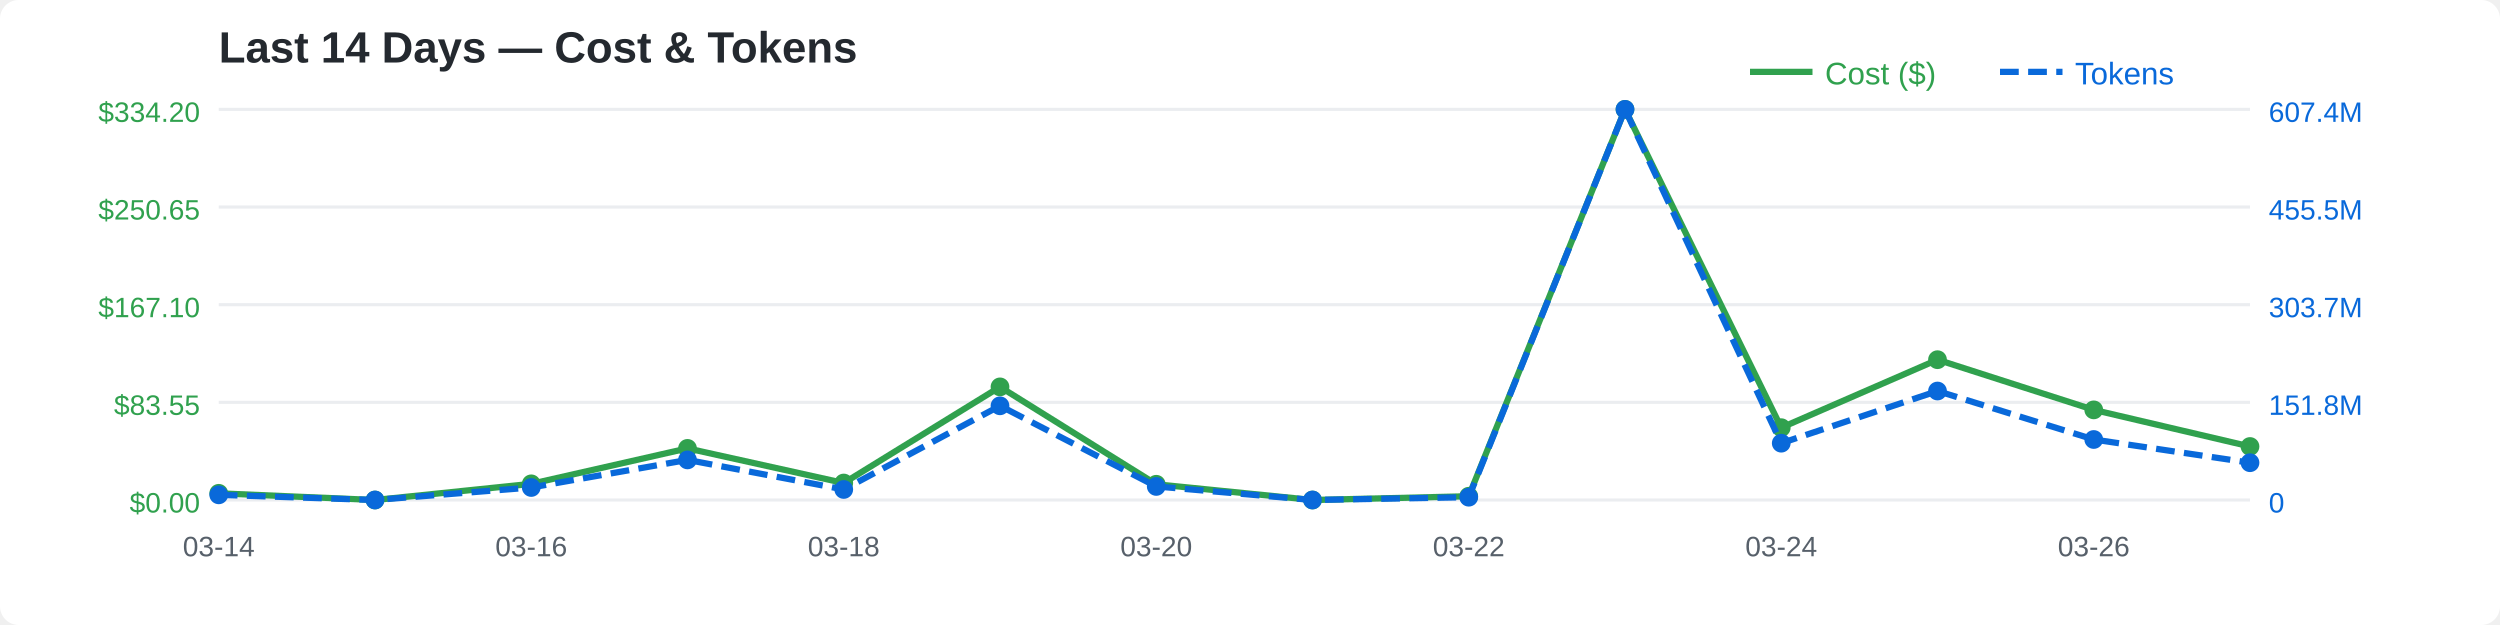
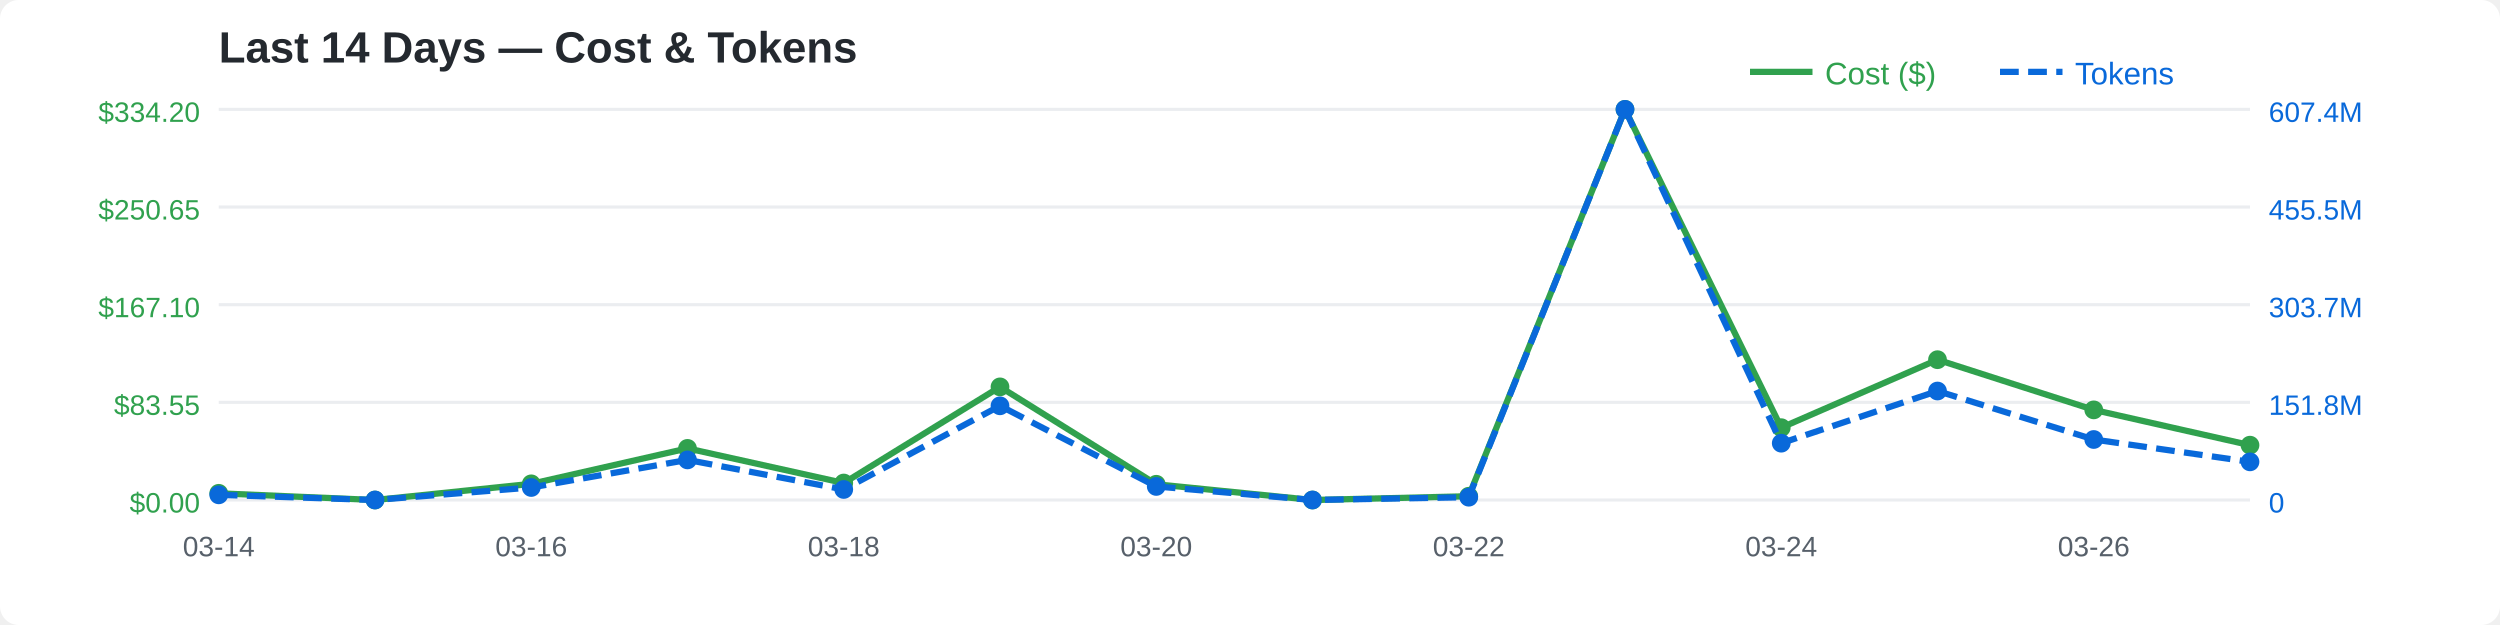
<svg xmlns="http://www.w3.org/2000/svg" width="800" height="200" viewBox="0 0 800 200">
  <rect width="800" height="200" fill="#ffffff" rx="6" />
  <text x="70" y="20" font-family="Arial, sans-serif" font-size="14" fill="#24292f" font-weight="bold">Last 14 Days — Cost &amp; Tokens</text>
  <line x1="70" y1="35.0" x2="720" y2="35.0" stroke="#ebedf0" stroke-width="1" />
  <line x1="70" y1="66.25" x2="720" y2="66.25" stroke="#ebedf0" stroke-width="1" />
  <line x1="70" y1="97.5" x2="720" y2="97.5" stroke="#ebedf0" stroke-width="1" />
  <line x1="70" y1="128.75" x2="720" y2="128.75" stroke="#ebedf0" stroke-width="1" />
  <line x1="70" y1="160.0" x2="720" y2="160.0" stroke="#ebedf0" stroke-width="1" />
  <text x="70.0" y="178" font-family="Arial, sans-serif" font-size="9" fill="#57606a" text-anchor="middle">03-14</text>
  <text x="170.0" y="178" font-family="Arial, sans-serif" font-size="9" fill="#57606a" text-anchor="middle">03-16</text>
  <text x="270.0" y="178" font-family="Arial, sans-serif" font-size="9" fill="#57606a" text-anchor="middle">03-18</text>
  <text x="370.0" y="178" font-family="Arial, sans-serif" font-size="9" fill="#57606a" text-anchor="middle">03-20</text>
  <text x="470.0" y="178" font-family="Arial, sans-serif" font-size="9" fill="#57606a" text-anchor="middle">03-22</text>
  <text x="570.0" y="178" font-family="Arial, sans-serif" font-size="9" fill="#57606a" text-anchor="middle">03-24</text>
  <text x="670.0" y="178" font-family="Arial, sans-serif" font-size="9" fill="#57606a" text-anchor="middle">03-26</text>
  <text x="64" y="39.0" font-family="Arial, sans-serif" font-size="9" fill="#30a14e" text-anchor="end">$334.20</text>
  <text x="64" y="70.25" font-family="Arial, sans-serif" font-size="9" fill="#30a14e" text-anchor="end">$250.65</text>
  <text x="64" y="101.5" font-family="Arial, sans-serif" font-size="9" fill="#30a14e" text-anchor="end">$167.10</text>
  <text x="64" y="132.75" font-family="Arial, sans-serif" font-size="9" fill="#30a14e" text-anchor="end">$83.55</text>
  <text x="64" y="164.0" font-family="Arial, sans-serif" font-size="9" fill="#30a14e" text-anchor="end">$0.00</text>
  <text x="726" y="39.0" font-family="Arial, sans-serif" font-size="9" fill="#0969da">607.4M</text>
  <text x="726" y="70.25" font-family="Arial, sans-serif" font-size="9" fill="#0969da">455.5M</text>
  <text x="726" y="101.5" font-family="Arial, sans-serif" font-size="9" fill="#0969da">303.7M</text>
  <text x="726" y="132.75" font-family="Arial, sans-serif" font-size="9" fill="#0969da">151.8M</text>
  <text x="726" y="164.0" font-family="Arial, sans-serif" font-size="9" fill="#0969da">0</text>
-   <polyline points="70.0,157.86 120.0,160.0 170.0,154.827 220.0,143.482 270.0,154.568 320.0,123.802 370.0,154.966 420.0,160.0 470.0,158.795 520.0,35.0 570.0,136.859 620.0,115.101 670.0,131.16 720.0,142.88" fill="none" stroke="#30a14e" stroke-width="2" />
+   <polyline points="70.0,157.86 120.0,160.0 170.0,154.827 220.0,143.482 270.0,154.568 320.0,123.802 370.0,154.966 420.0,160.0 470.0,158.795 520.0,35.0 570.0,136.859 620.0,115.101 670.0,131.16 720.0,142.454" fill="none" stroke="#30a14e" stroke-width="2" />
  <circle cx="70.0" cy="157.86" r="3" fill="#30a14e">
    </circle>
  <circle cx="120.0" cy="160.0" r="3" fill="#30a14e">
    </circle>
  <circle cx="170.0" cy="154.827" r="3" fill="#30a14e">
    </circle>
  <circle cx="220.0" cy="143.482" r="3" fill="#30a14e">
    </circle>
  <circle cx="270.0" cy="154.568" r="3" fill="#30a14e">
    </circle>
  <circle cx="320.0" cy="123.802" r="3" fill="#30a14e">
    </circle>
  <circle cx="370.0" cy="154.966" r="3" fill="#30a14e">
    </circle>
  <circle cx="420.0" cy="160.0" r="3" fill="#30a14e">
    </circle>
  <circle cx="470.0" cy="158.795" r="3" fill="#30a14e">
    </circle>
  <circle cx="520.0" cy="35.0" r="3" fill="#30a14e">
    </circle>
  <circle cx="570.0" cy="136.859" r="3" fill="#30a14e">
    </circle>
  <circle cx="620.0" cy="115.101" r="3" fill="#30a14e">
    </circle>
  <circle cx="670.0" cy="131.16" r="3" fill="#30a14e">
    </circle>
-   <circle cx="720.0" cy="142.88" r="3" fill="#30a14e">
+   <circle cx="720.0" cy="142.454" r="3" fill="#30a14e">
    </circle>
-   <polyline points="70.0,158.348 120.0,160.0 170.0,155.999 220.0,147.169 270.0,156.63 320.0,129.859 370.0,155.662 420.0,160.0 470.0,159.105 520.0,35.0 570.0,141.82 620.0,125.128 670.0,140.638 720.0,148.069" fill="none" stroke="#0969da" stroke-width="2" stroke-dasharray="6,3" />
+   <polyline points="70.0,158.348 120.0,160.0 170.0,155.999 220.0,147.169 270.0,156.63 320.0,129.859 370.0,155.662 420.0,160.0 470.0,159.105 520.0,35.0 570.0,141.82 620.0,125.128 670.0,140.638 720.0,147.794" fill="none" stroke="#0969da" stroke-width="2" stroke-dasharray="6,3" />
  <circle cx="70.0" cy="158.348" r="3" fill="#0969da">
    </circle>
  <circle cx="120.0" cy="160.0" r="3" fill="#0969da">
    </circle>
  <circle cx="170.0" cy="155.999" r="3" fill="#0969da">
    </circle>
  <circle cx="220.0" cy="147.169" r="3" fill="#0969da">
    </circle>
  <circle cx="270.0" cy="156.63" r="3" fill="#0969da">
    </circle>
  <circle cx="320.0" cy="129.859" r="3" fill="#0969da">
    </circle>
  <circle cx="370.0" cy="155.662" r="3" fill="#0969da">
    </circle>
  <circle cx="420.0" cy="160.0" r="3" fill="#0969da">
    </circle>
  <circle cx="470.0" cy="159.105" r="3" fill="#0969da">
    </circle>
  <circle cx="520.0" cy="35.0" r="3" fill="#0969da">
    </circle>
  <circle cx="570.0" cy="141.82" r="3" fill="#0969da">
    </circle>
  <circle cx="620.0" cy="125.128" r="3" fill="#0969da">
    </circle>
  <circle cx="670.0" cy="140.638" r="3" fill="#0969da">
    </circle>
-   <circle cx="720.0" cy="148.069" r="3" fill="#0969da">
+   <circle cx="720.0" cy="147.794" r="3" fill="#0969da">
    </circle>
  <line x1="560" y1="23" x2="580" y2="23" stroke="#30a14e" stroke-width="2" />
  <text x="584" y="27" font-family="Arial, sans-serif" font-size="10" fill="#30a14e">Cost ($)</text>
  <line x1="640" y1="23" x2="660" y2="23" stroke="#0969da" stroke-width="2" stroke-dasharray="6,3" />
  <text x="664" y="27" font-family="Arial, sans-serif" font-size="10" fill="#0969da">Tokens</text>
</svg>
